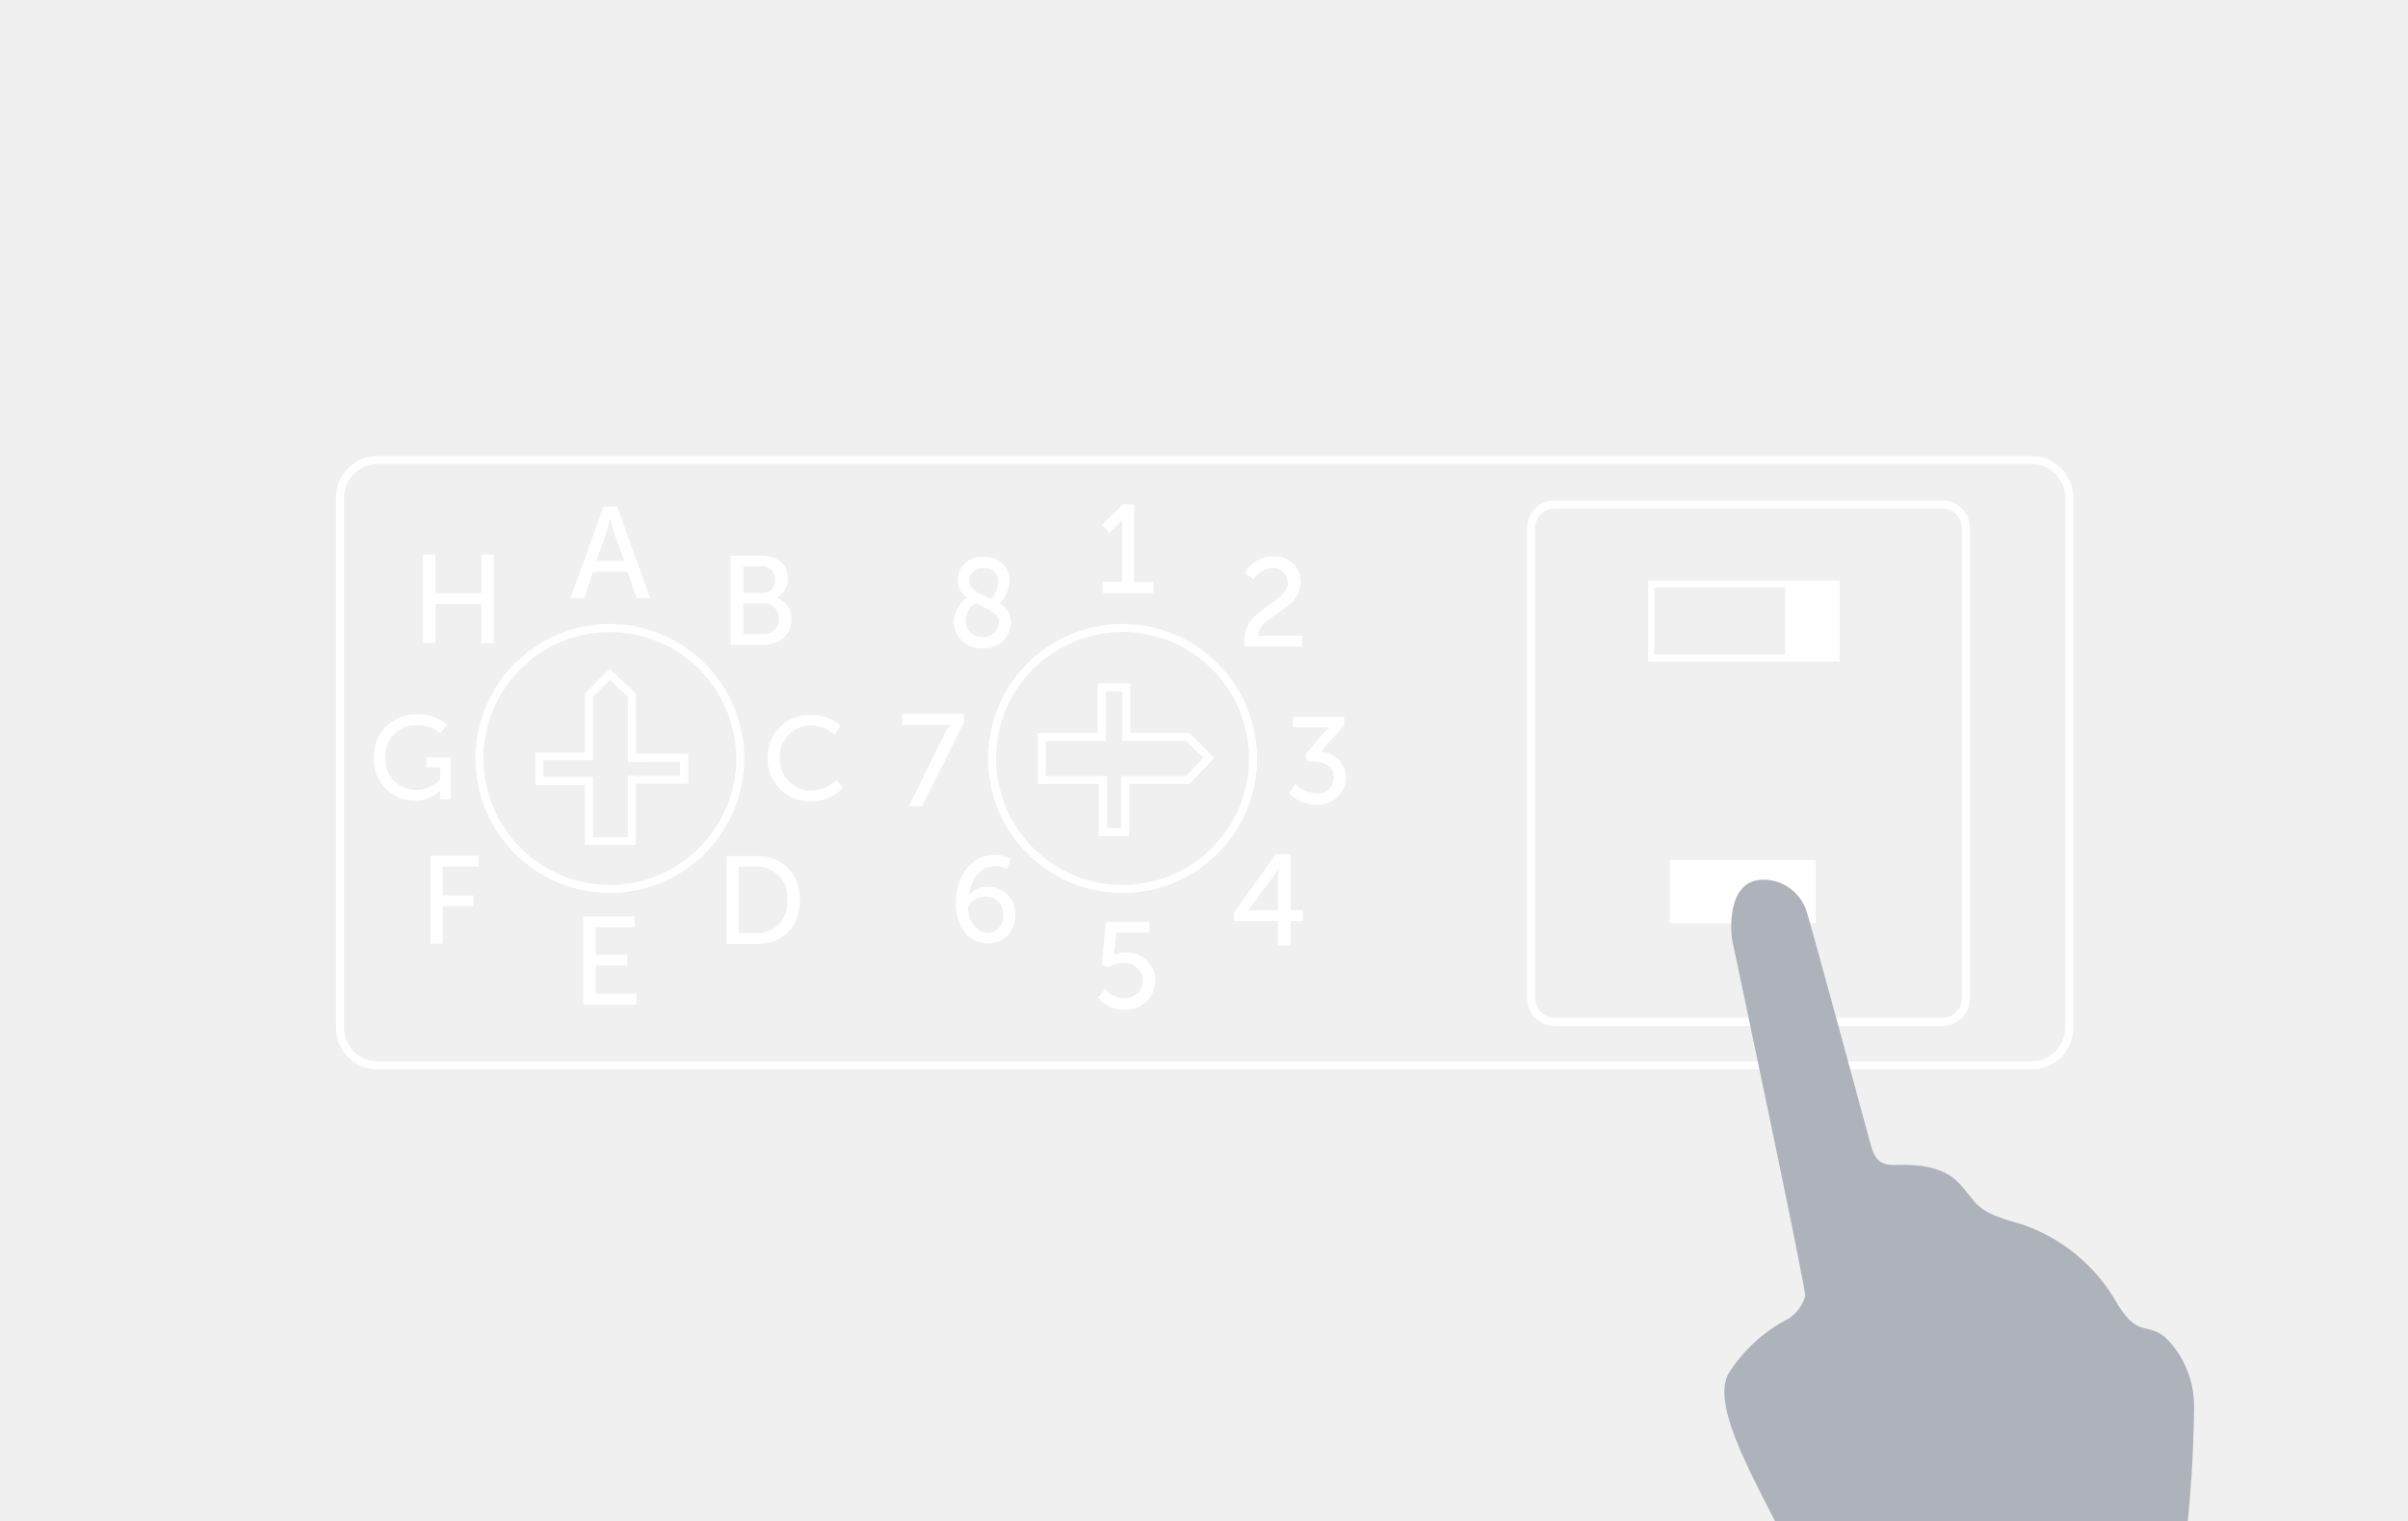
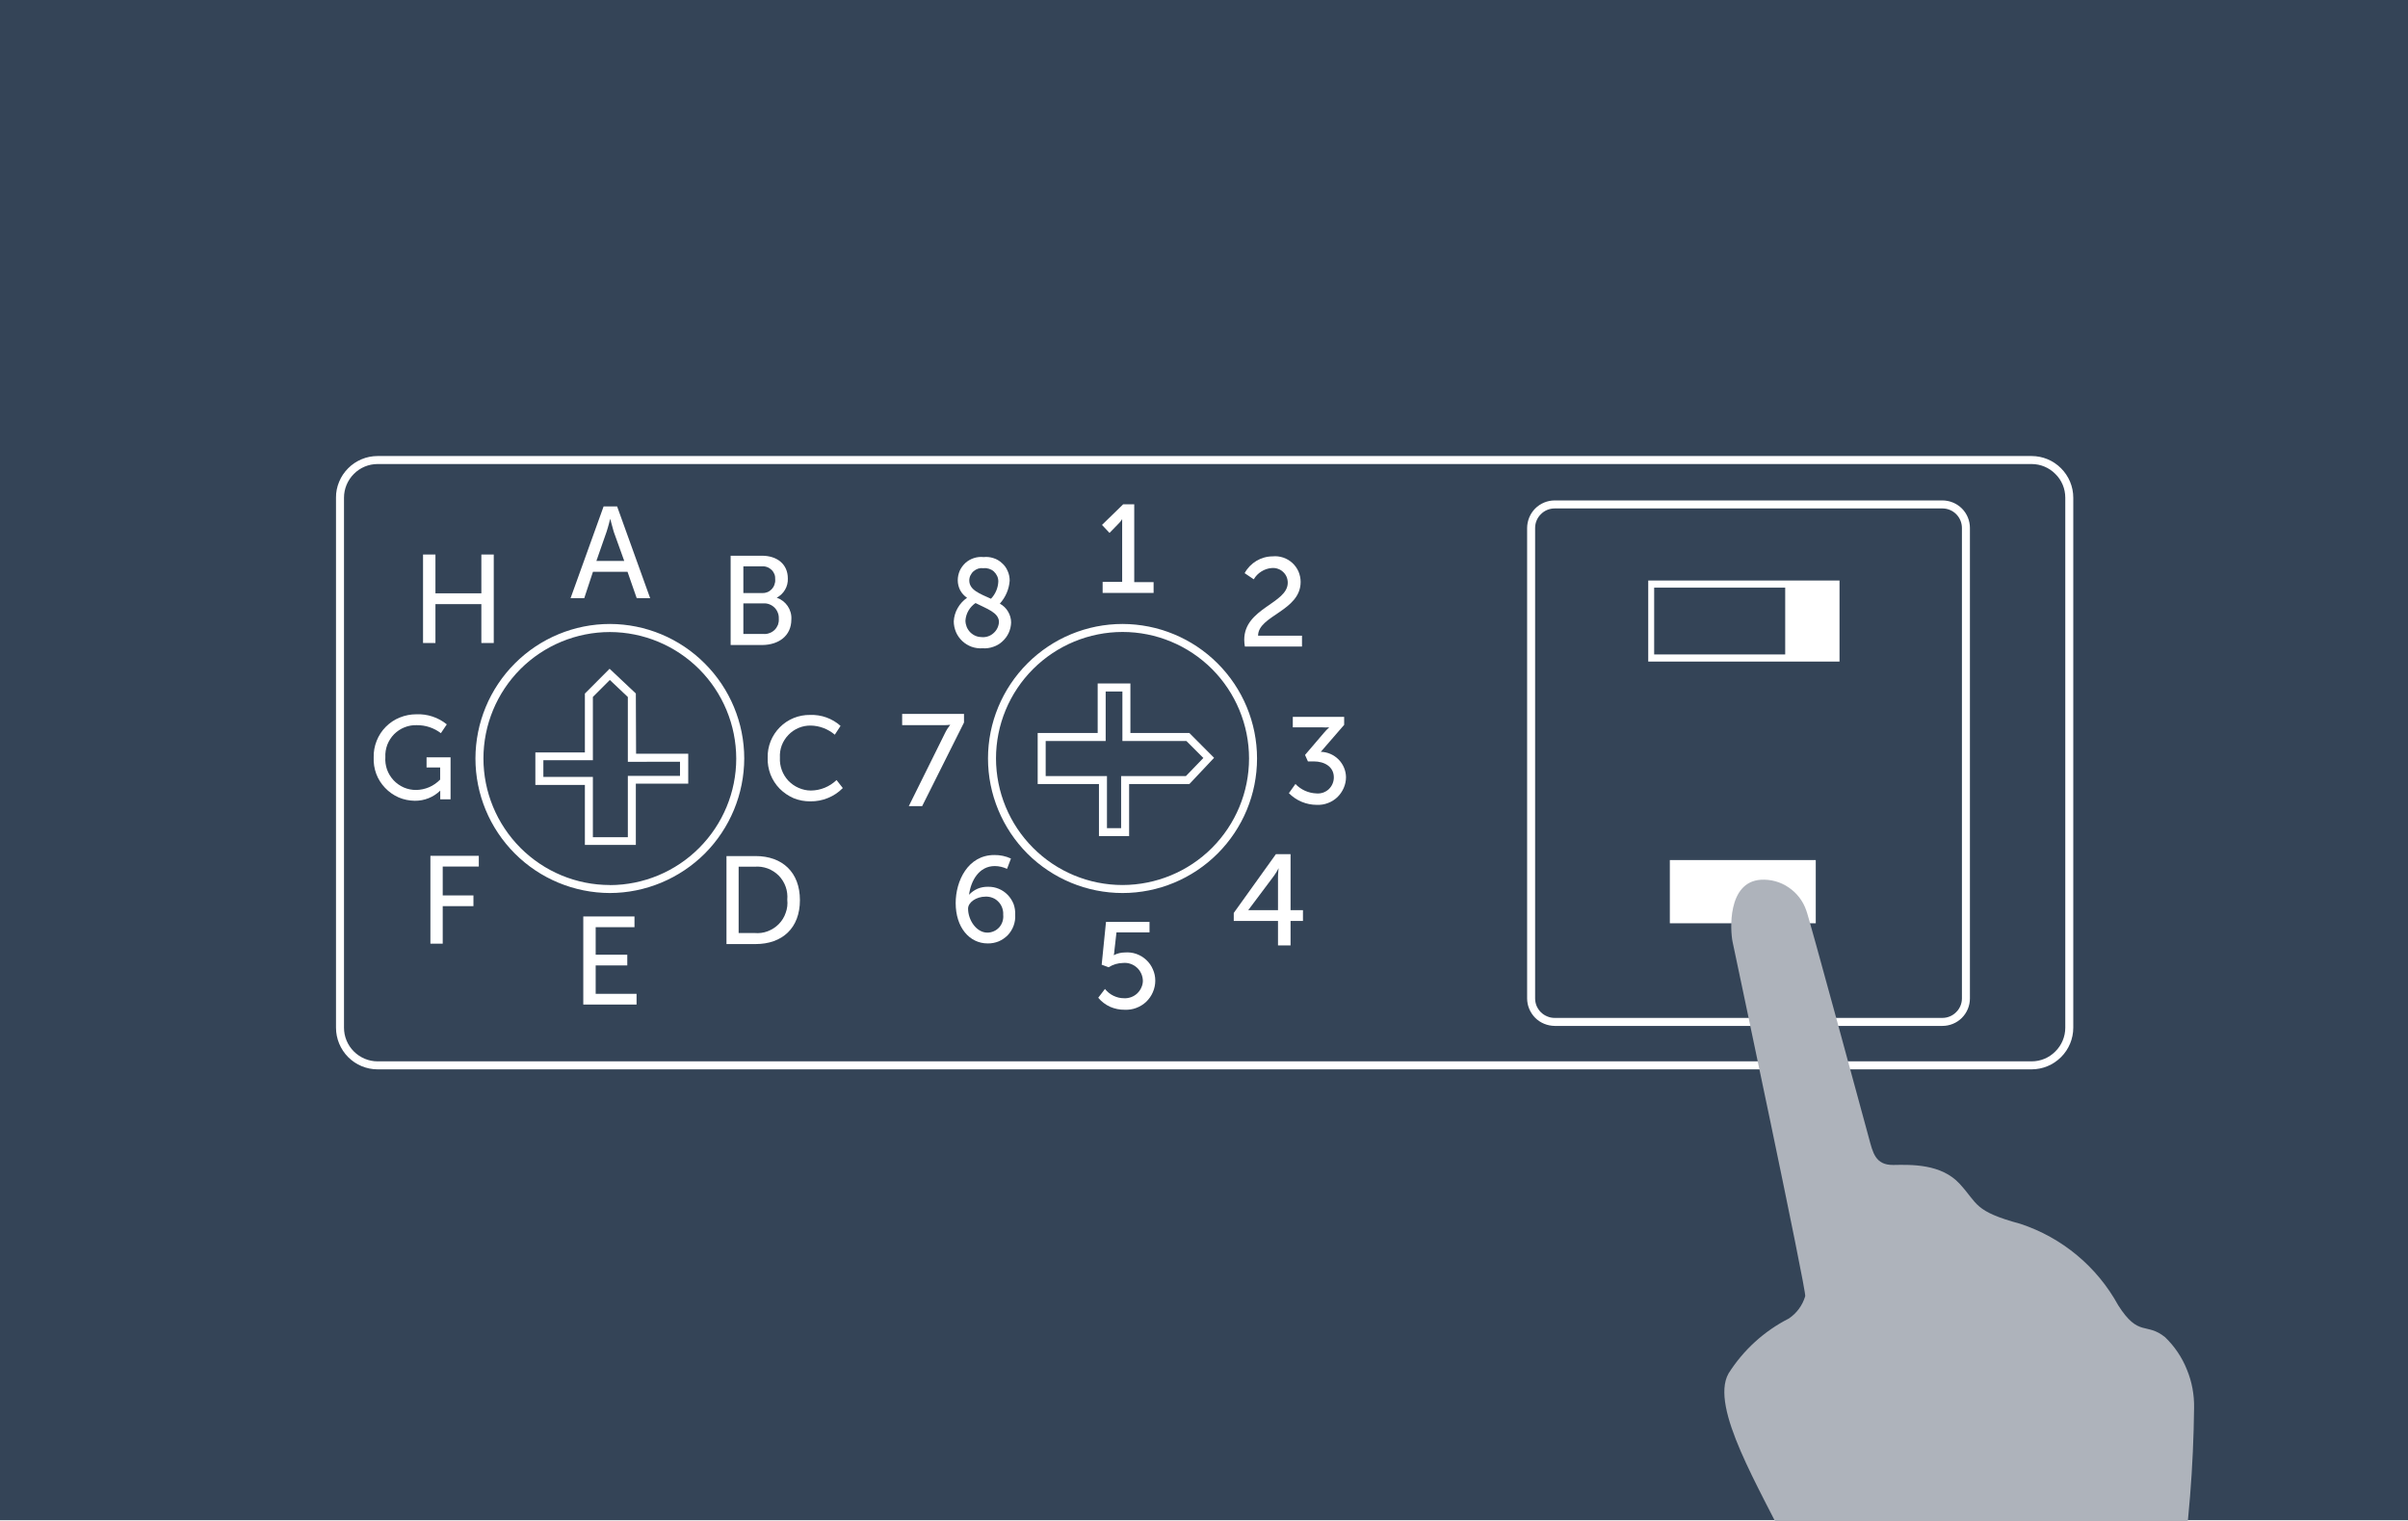
<svg xmlns="http://www.w3.org/2000/svg" viewBox="0 0 301.0 190.0" role="img" aria-label="Illustration officielle Delta Dore">
+   <rect width="100%" height="100%" fill="#344457" />
  <path d="M253.95 57H47.2c-0.68 0-1.36 0.13-2 0.4-0.62 0.26-1.2 0.64-1.68 1.13-0.48 0.48-0.87 1.05-1.13 1.69-0.26 0.63-0.4 1.3-0.39 1.99v66.24c0 1.38 0.55 2.7 1.52 3.68 0.98 0.98 2.3 1.53 3.68 1.53h206.75c1.38 0 2.7-0.55 3.68-1.53 0.98-0.97 1.53-2.3 1.53-3.68V62.21c0-1.38-0.55-2.7-1.53-3.68-0.97-0.98-2.3-1.53-3.68-1.53Zm4.21 71.45c0 1.12-0.45 2.19-1.24 2.97-0.79 0.8-1.85 1.24-2.97 1.24H47.2c-1.11 0-2.18-0.45-2.97-1.24S43 129.57 43 128.45V62.21c0-1.11 0.44-2.18 1.23-2.97 0.79-0.8 1.86-1.24 2.97-1.24h206.75c1.12 0 2.19 0.45 2.97 1.24 0.8 0.78 1.24 1.85 1.24 2.97v66.24Z" fill="#ffffff" stroke="none" />
  <path d="M242.8 62.55h-48.47c-0.91 0-1.79 0.37-2.43 1.01-0.64 0.64-1 1.52-1.01 2.43v58.8c0 0.91 0.37 1.78 1.01 2.43 0.64 0.64 1.52 1 2.43 1.01h48.47c0.91 0 1.79-0.36 2.43-1 0.65-0.65 1.01-1.53 1.01-2.44v-58.8c0-0.91-0.36-1.79-1-2.43-0.65-0.65-1.53-1.01-2.44-1.01Zm2.44 62.24c0 0.65-0.26 1.27-0.72 1.72-0.45 0.46-1.07 0.72-1.72 0.72h-48.47c-0.32 0-0.64-0.06-0.93-0.19-0.3-0.12-0.57-0.3-0.8-0.53-0.22-0.22-0.4-0.49-0.53-0.79-0.12-0.3-0.18-0.61-0.18-0.93v-58.8c0-0.65 0.26-1.27 0.72-1.72 0.45-0.46 1.07-0.72 1.72-0.72h48.47c0.65 0 1.27 0.26 1.72 0.71 0.46 0.46 0.72 1.08 0.72 1.73v58.8Z" fill="#ffffff" stroke="none" />
  <path d="M76.24 77.99c-4.46 0-8.73 1.78-11.88 4.93-3.15 3.15-4.92 7.42-4.93 11.88 0 4.46 1.77 8.73 4.93 11.89 3.15 3.15 7.42 4.92 11.88 4.93 4.45-0.01 8.72-1.8 11.87-4.94 3.14-3.16 4.91-7.43 4.92-11.88 0-4.45-1.78-8.72-4.93-11.87-3.14-3.15-7.4-4.93-11.86-4.94Zm0 32.63c-4.2 0-8.21-1.67-11.18-4.64-2.96-2.97-4.63-6.99-4.63-11.18 0-4.2 1.67-8.21 4.63-11.18C68.03 80.66 72.05 79 76.24 79c4.19 0.01 8.2 1.68 11.16 4.64 2.96 2.97 4.62 6.98 4.63 11.17 0 4.19-1.67 8.2-4.63 11.17-2.96 2.97-6.97 4.64-11.16 4.65Z" fill="#ffffff" stroke="none" />
  <path d="M140.32 77.99c-4.46 0-8.73 1.77-11.89 4.93-3.15 3.15-4.93 7.42-4.93 11.88 0 4.46 1.78 8.74 4.93 11.9 3.15 3.14 7.43 4.92 11.89 4.92 4.46 0 8.73-1.78 11.88-4.93 3.16-3.16 4.93-7.43 4.93-11.89 0-4.46-1.78-8.73-4.93-11.88-3.15-3.15-7.42-4.92-11.88-4.93Zm0 32.63c-4.2 0-8.22-1.67-11.18-4.64-2.97-2.97-4.63-6.99-4.64-11.18 0-4.2 1.67-8.21 4.64-11.18 2.97-2.96 6.99-4.63 11.18-4.63 4.2 0 8.21 1.67 11.18 4.63 2.96 2.97 4.63 6.99 4.63 11.18 0 4.2-1.67 8.21-4.63 11.18-2.97 2.97-6.99 4.63-11.18 4.64Z" fill="#ffffff" stroke="none" />
  <path d="M79.48 86.68l-3.28-3.09-3.09 3.1v7.36h-6.19v4.06h6.19v7.5h6.37v-7.66h6.55v-3.74h-6.52l-0.03-7.53ZM85 95.21v1.77h-6.52v7.66h-4.37v-7.53h-6.19v-2.09h6.19v-7.91l2.12-2.12 2.25 2.13v8.1L85 95.21Z" fill="#ffffff" stroke="none" />
  <path d="M148.67 91.62h-7.37v-6.19h-4.09v6.19h-7.5V98h7.66v6.51h3.77V98h7.53l3.09-3.28-3.09-3.1ZM148.24 97h-8.1v6.51h-1.77V97h-7.66v-4.38h7.5v-6.19h2.09v6.19h8l2.12 2.12-2.18 2.26Z" fill="#ffffff" stroke="none" />
  <path d="M206.03 82.69h23.91V72.56h-23.91v10.13Zm0.74-9.24h16.38v8.35h-16.38v-8.35Z" fill="#ffffff" stroke="none" />
  <path d="M226.97 107.5h-18.24v7.9h18.24v-7.9Z" fill="#ffffff" stroke="none" />
  <path d="M54.43 75.51h5.74v4.86h1.55V69.31h-1.55v4.85h-5.74v-4.85h-1.55v11.06h1.55v-4.86Z" fill="#ffffff" stroke="none" />
  <path d="M74.12 71.47h4.32l1.15 3.3h1.68L77.14 63.3h-1.69l-4.13 11.47h1.71l1.09-3.3Zm1.7-5c0.2-0.59 0.46-1.63 0.46-1.63s0.25 1 0.44 1.63l1.31 3.64h-3.48l1.27-3.64Z" fill="#ffffff" stroke="none" />
  <path d="M98.92 77.42c0.04-0.59-0.13-1.18-0.46-1.67-0.33-0.48-0.8-0.85-1.37-1.04 0.43-0.23 0.8-0.58 1.04-1 0.25-0.42 0.37-0.91 0.35-1.4 0-1.81-1.36-2.85-3.24-2.85h-3.91v11.16h4c1.96-0.03 3.59-1.1 3.59-3.2Zm-6-6.63h2.31c0.22-0.02 0.45 0.01 0.66 0.09 0.2 0.07 0.4 0.2 0.56 0.35 0.16 0.16 0.28 0.35 0.36 0.55 0.08 0.21 0.1 0.44 0.09 0.66 0.02 0.22-0.02 0.44-0.1 0.65-0.07 0.21-0.19 0.4-0.34 0.56-0.16 0.16-0.34 0.29-0.55 0.37-0.2 0.08-0.43 0.12-0.65 0.11h-2.34v-3.34Zm0 4.63h2.5c0.26-0.02 0.51 0.02 0.75 0.11 0.25 0.1 0.46 0.23 0.65 0.42 0.18 0.18 0.32 0.4 0.41 0.64 0.1 0.24 0.13 0.5 0.12 0.75 0.02 0.26-0.02 0.51-0.1 0.75-0.1 0.24-0.24 0.46-0.42 0.64-0.19 0.18-0.4 0.32-0.65 0.4-0.24 0.1-0.5 0.13-0.75 0.11h-2.51v-3.82Z" fill="#ffffff" stroke="none" />
  <path d="M101.36 98.81c-0.53 0-1.05-0.12-1.53-0.33-0.49-0.21-0.92-0.52-1.29-0.9-0.36-0.39-0.64-0.84-0.82-1.34-0.18-0.5-0.26-1.02-0.23-1.55-0.03-0.52 0.05-1.04 0.23-1.53 0.19-0.49 0.47-0.93 0.83-1.3 0.36-0.38 0.8-0.68 1.28-0.88 0.48-0.2 1-0.3 1.52-0.29 1.1 0.02 2.16 0.43 3 1.14l0.72-1.1c-1.04-0.93-2.4-1.42-3.8-1.37-0.7-0.01-1.4 0.12-2.05 0.38-0.66 0.27-1.25 0.66-1.74 1.16-0.5 0.5-0.89 1.1-1.15 1.74-0.26 0.66-0.39 1.36-0.37 2.06-0.03 0.71 0.1 1.43 0.35 2.1 0.26 0.66 0.65 1.27 1.15 1.78 0.5 0.5 1.1 0.91 1.75 1.19 0.67 0.27 1.38 0.4 2.09 0.39 0.75 0.01 1.5-0.13 2.2-0.42 0.69-0.28 1.32-0.7 1.85-1.24l-0.78-1c-0.87 0.83-2.01 1.3-3.21 1.31Z" fill="#ffffff" stroke="none" />
  <path d="M94.44 107h-3.63v11h3.63c3.35 0 5.55-2 5.55-5.49s-2.2-5.51-5.55-5.51Zm-0.11 9.62h-2v-8.29h2c0.55-0.05 1.1 0.03 1.63 0.22 0.52 0.2 0.99 0.5 1.38 0.89 0.39 0.4 0.68 0.87 0.87 1.4 0.18 0.51 0.25 1.07 0.2 1.62 0.06 0.55 0 1.11-0.2 1.64-0.17 0.52-0.47 1-0.86 1.4-0.4 0.4-0.86 0.7-1.39 0.9-0.52 0.2-1.08 0.27-1.63 0.22Z" fill="#ffffff" stroke="none" />
  <path d="M74.46 120.67h3.95v-1.34h-3.95v-3.44h4.85v-1.34h-6.4v11.01h6.66v-1.34h-5.11v-3.55Z" fill="#ffffff" stroke="none" />
  <path d="M53.8 117.95h1.54v-4.69h3.84v-1.34h-3.84v-3.61h4.51v-1.34H53.8v10.98Z" fill="#ffffff" stroke="none" />
  <path d="M55.03 98.82v0.44 0.65h1.29v-5.25h-3v1.27h1.7v1.51c-0.39 0.4-0.86 0.73-1.37 0.95-0.52 0.22-1.07 0.34-1.63 0.35-0.53 0-1.05-0.1-1.54-0.31-0.48-0.21-0.92-0.52-1.28-0.9-0.36-0.39-0.64-0.84-0.82-1.34-0.17-0.5-0.25-1.02-0.21-1.55-0.03-0.53 0.06-1.05 0.24-1.55 0.2-0.5 0.48-0.94 0.85-1.32 0.37-0.37 0.82-0.67 1.3-0.86 0.5-0.2 1.02-0.29 1.55-0.27 1.08-0.01 2.14 0.34 3 1l0.74-1.1c-1.07-0.87-2.43-1.32-3.81-1.26-0.7 0-1.4 0.13-2.06 0.4-0.66 0.26-1.25 0.66-1.75 1.16-0.5 0.5-0.89 1.1-1.15 1.76-0.26 0.66-0.39 1.36-0.37 2.07-0.03 0.7 0.08 1.4 0.32 2.05 0.24 0.65 0.62 1.25 1.1 1.75 0.48 0.51 1.05 0.91 1.7 1.2 0.63 0.27 1.32 0.41 2.02 0.42 1.19 0.01 2.33-0.44 3.18-1.27Z" fill="#ffffff" stroke="none" />
  <path d="M139.74 65.53c0.2-0.19 0.39-0.4 0.53-0.65v0.7 7.15h-2.44v1.38h6.37v-1.35h-2.42v-9.73h-1.38l-2.65 2.58 0.94 1 1.05-1.08Z" fill="#ffffff" stroke="none" />
  <path d="M155.53 79.96c0 0.29 0.03 0.57 0.08 0.85h7.14v-1.35h-5.49c0-2.53 5.32-3.09 5.32-6.73 0-0.45-0.1-0.89-0.27-1.3-0.18-0.4-0.44-0.77-0.77-1.07-0.33-0.3-0.72-0.53-1.14-0.67-0.43-0.14-0.88-0.2-1.32-0.15-0.72 0-1.42 0.2-2.04 0.57-0.61 0.37-1.12 0.9-1.46 1.53l1.14 0.77c0.23-0.4 0.56-0.74 0.95-0.98 0.4-0.25 0.84-0.4 1.3-0.43 0.25-0.02 0.51 0 0.75 0.09 0.25 0.08 0.47 0.21 0.66 0.39 0.19 0.17 0.34 0.38 0.44 0.61 0.1 0.24 0.15 0.5 0.15 0.75-0.01 2.6-5.44 3.17-5.44 7.12Z" fill="#ffffff" stroke="none" />
  <path d="M165.1 93.97l2.92-3.37v-1h-6.42v1.31h3.64c0.3 0.02 0.6 0.02 0.91 0-0.24 0.22-0.46 0.45-0.67 0.7l-2.35 2.75 0.36 0.81h0.74c1.33 0 2.5 0.66 2.5 2 0 0.28-0.06 0.56-0.17 0.81-0.11 0.26-0.28 0.49-0.48 0.68-0.2 0.18-0.45 0.33-0.72 0.42-0.26 0.08-0.54 0.12-0.82 0.09-0.99-0.04-1.93-0.46-2.61-1.18l-0.82 1.15c0.46 0.46 1 0.83 1.6 1.08 0.6 0.25 1.24 0.38 1.89 0.38 0.47 0.02 0.94-0.05 1.38-0.22 0.44-0.16 0.84-0.41 1.18-0.73 0.34-0.33 0.61-0.72 0.8-1.15 0.19-0.43 0.29-0.89 0.29-1.36-0.01-0.83-0.35-1.63-0.94-2.22-0.59-0.59-1.38-0.93-2.21-0.95Z" fill="#ffffff" stroke="none" />
  <path d="M161.32 106.76h-1.83l-5.27 7.35v1h5.53v3.06h1.57v-3.06h1.55v-1.35h-1.55v-7Zm-1.57 2.84v4.16h-3.72l3.23-4.31c0.22-0.3 0.4-0.61 0.57-0.94 0 0-0.08 0.6-0.08 1.09Z" fill="#ffffff" stroke="none" />
  <path d="M140.61 119.05c-0.48 0-0.96 0.12-1.39 0.34 0.05-0.19 0.07-0.38 0.08-0.57l0.26-2.28h4.13v-1.31h-5.44l-0.54 5.35 0.87 0.32c0.54-0.35 1.17-0.53 1.82-0.54 0.3-0.03 0.62 0.01 0.91 0.11 0.3 0.1 0.57 0.26 0.8 0.47 0.23 0.2 0.41 0.46 0.54 0.74 0.13 0.28 0.2 0.59 0.21 0.9 0 0.3-0.07 0.6-0.2 0.87-0.12 0.28-0.3 0.52-0.52 0.73-0.22 0.2-0.48 0.36-0.76 0.46-0.29 0.1-0.59 0.15-0.89 0.13-0.46 0-0.9-0.11-1.31-0.31-0.42-0.2-0.78-0.5-1.06-0.85l-0.84 1.1c0.4 0.48 0.91 0.87 1.48 1.13 0.58 0.25 1.2 0.38 1.83 0.37 0.5 0.02 0.98-0.05 1.45-0.23 0.46-0.17 0.88-0.43 1.24-0.77 0.35-0.34 0.64-0.75 0.83-1.2 0.2-0.46 0.3-0.95 0.3-1.44s-0.1-0.97-0.3-1.41c-0.19-0.45-0.47-0.85-0.83-1.18-0.35-0.33-0.78-0.59-1.24-0.75-0.46-0.16-0.94-0.22-1.43-0.18Z" fill="#ffffff" stroke="none" />
  <path d="M123.5 110.84c-0.44-0.01-0.88 0.07-1.3 0.24-0.4 0.18-0.77 0.43-1.07 0.76 0.23-1.77 1.25-3.59 3.22-3.59 0.53 0 1.05 0.13 1.53 0.35l0.49-1.29c-0.65-0.3-1.36-0.45-2.08-0.44-3.32 0-4.83 3.27-4.83 6 0 3.05 1.72 5.05 4 5.05 0.47 0.01 0.93-0.08 1.36-0.25 0.43-0.18 0.82-0.45 1.15-0.78 0.32-0.34 0.57-0.74 0.73-1.18 0.16-0.44 0.23-0.9 0.2-1.37 0.02-0.46-0.05-0.92-0.2-1.34-0.17-0.43-0.42-0.82-0.74-1.15-0.32-0.33-0.7-0.59-1.12-0.76-0.43-0.18-0.88-0.26-1.34-0.25Zm-0.08 5.73c-1.36 0-2.41-1.56-2.41-3 0-0.77 1-1.5 2.19-1.5 0.3-0.01 0.6 0.04 0.87 0.15 0.28 0.1 0.53 0.28 0.73 0.49 0.21 0.21 0.37 0.47 0.47 0.75 0.1 0.28 0.15 0.57 0.13 0.87 0.03 0.28 0 0.56-0.08 0.83-0.08 0.27-0.22 0.52-0.4 0.73-0.2 0.22-0.42 0.39-0.68 0.5-0.26 0.12-0.54 0.18-0.82 0.18Z" fill="#ffffff" stroke="none" />
  <path d="M120.5 89.23h-7.73v1.41h5.16c0.28 0 0.57-0.01 0.85-0.05-0.26 0.33-0.49 0.69-0.67 1.07l-4.51 9.1h1.67l5.23-10.45v-1.08Z" fill="#ffffff" stroke="none" />
  <path d="M119.22 77.66c0 0.46 0.1 0.92 0.28 1.35 0.18 0.42 0.45 0.8 0.79 1.12 0.34 0.32 0.74 0.56 1.18 0.72 0.43 0.15 0.9 0.21 1.36 0.18 0.45 0.03 0.9-0.03 1.32-0.18 0.43-0.14 0.82-0.37 1.15-0.68 0.33-0.3 0.6-0.66 0.79-1.07 0.18-0.4 0.29-0.85 0.3-1.3 0-0.48-0.14-0.95-0.39-1.37-0.24-0.41-0.6-0.75-1.02-0.98 0.72-0.8 1.15-1.8 1.23-2.87 0-0.42-0.08-0.83-0.25-1.2-0.16-0.39-0.4-0.73-0.72-1-0.3-0.29-0.67-0.5-1.06-0.62-0.4-0.13-0.82-0.18-1.23-0.13-0.4-0.05-0.82 0-1.2 0.12-0.4 0.13-0.76 0.33-1.06 0.6-0.3 0.28-0.55 0.61-0.72 0.98-0.16 0.38-0.25 0.78-0.25 1.19 0 0.43 0.1 0.86 0.3 1.25 0.2 0.38 0.5 0.7 0.86 0.95-0.48 0.33-0.88 0.77-1.17 1.28-0.29 0.5-0.46 1.08-0.49 1.66Zm3.71-6.64c0.23-0.03 0.47 0 0.7 0.07 0.22 0.07 0.42 0.18 0.6 0.34 0.17 0.16 0.31 0.35 0.41 0.56 0.1 0.21 0.15 0.45 0.15 0.68-0.03 0.81-0.36 1.59-0.92 2.17-1.33-0.61-2.71-1.07-2.71-2.29 0-0.22 0.05-0.44 0.15-0.64 0.1-0.2 0.23-0.38 0.4-0.52 0.16-0.14 0.36-0.25 0.57-0.32 0.2-0.06 0.43-0.08 0.65-0.05Zm-1 4.35c1.4 0.72 2.94 1.19 2.94 2.38-0.03 0.52-0.26 1.01-0.65 1.36-0.38 0.36-0.89 0.55-1.41 0.53-0.28 0-0.55-0.04-0.81-0.14s-0.5-0.26-0.7-0.45c-0.2-0.2-0.35-0.43-0.46-0.68-0.1-0.26-0.16-0.53-0.16-0.81 0.03-0.44 0.16-0.86 0.38-1.24s0.52-0.7 0.89-0.95h-0.02Z" fill="#ffffff" stroke="none" />
  <path d="M241 217.47l35.32-7.07-4.28-8.42c-0.09-1.37 0.07-2.74 0.47-4.05 1.08-7.27 1.67-14.6 1.75-21.95 0.03-1.65-0.27-3.28-0.9-4.8-0.61-1.53-1.54-2.9-2.72-4.04-2.37-1.92-3.3 0.05-5.87-4-2.64-4.82-7.01-8.45-12.22-10.17-5.86-1.59-5.28-2.5-7.59-5-2.3-2.51-6.01-2.4-8.29-2.36-2.27 0.03-2.57-1.57-3.06-3.38-0.49-1.8-7.67-28.28-7.83-28.44-0.4-1.18-1.18-2.18-2.2-2.87-1.02-0.7-2.24-1.03-3.47-0.96-4.24 0.28-3.82 6.4-3.54 7.75 0.28 1.35 9.34 44.04 9.08 44.31-0.34 1.14-1.06 2.12-2.04 2.78-3.09 1.57-5.7 3.95-7.55 6.88-2.36 4.23 3.88 14.28 7.61 22.03 3.74 7.75 4.45 10.3 6.28 11.56 2.58 1.48 4.86 3.44 6.72 5.77 1.91 2.61 3.03 5.82 4.32 6.43Z" fill="#aeb3bb" stroke="none" />
</svg>
